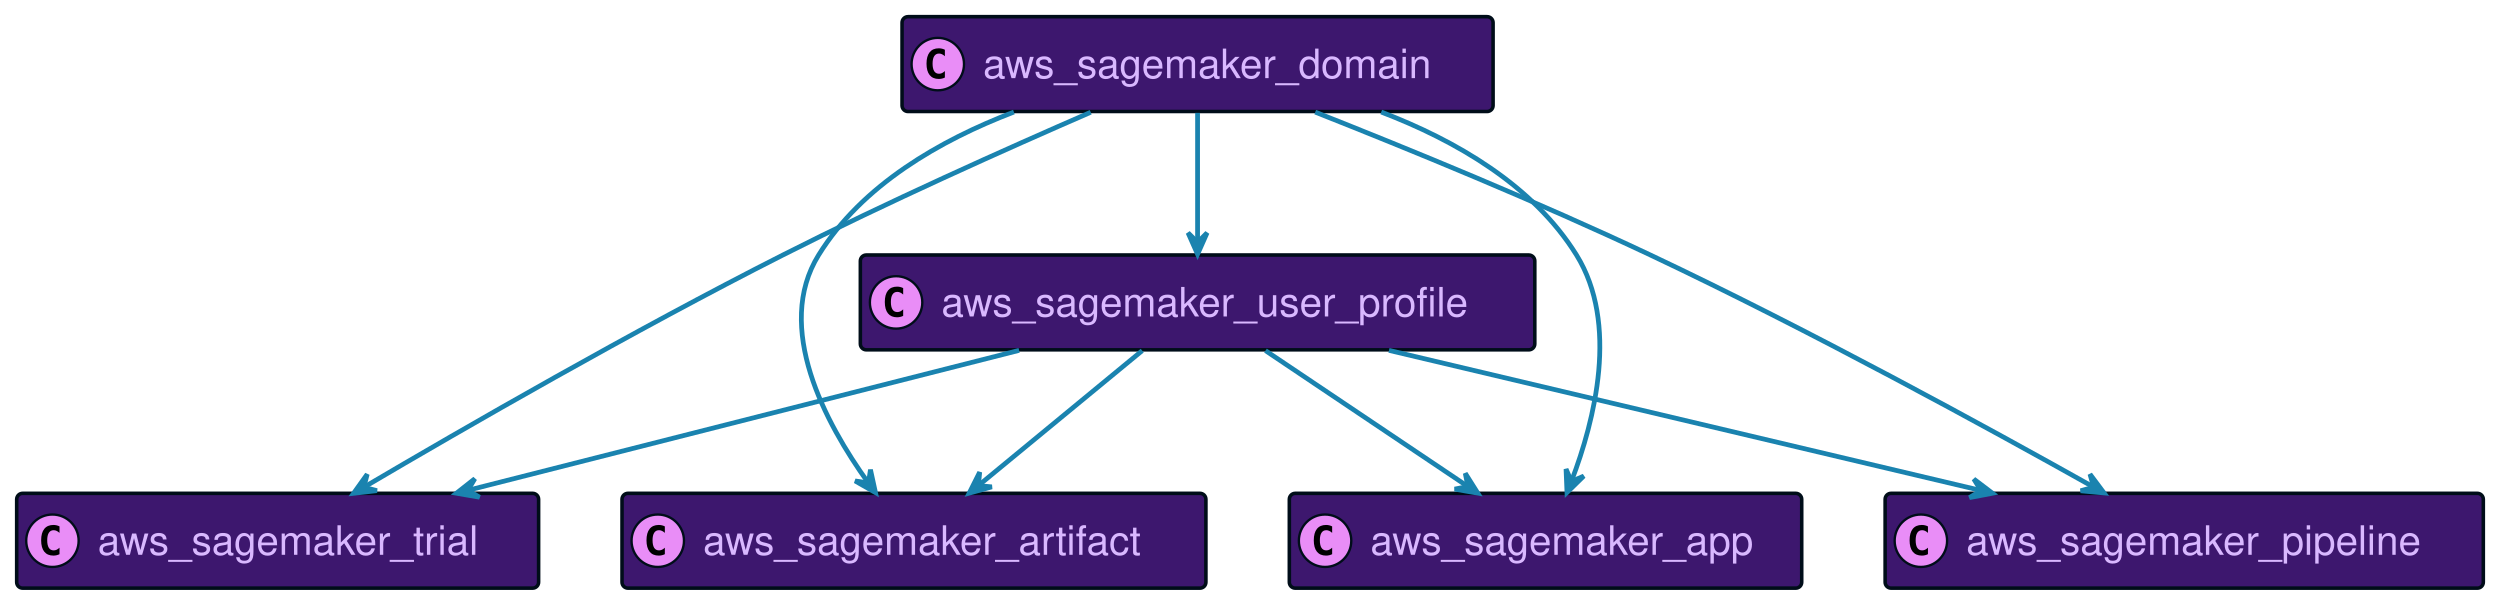
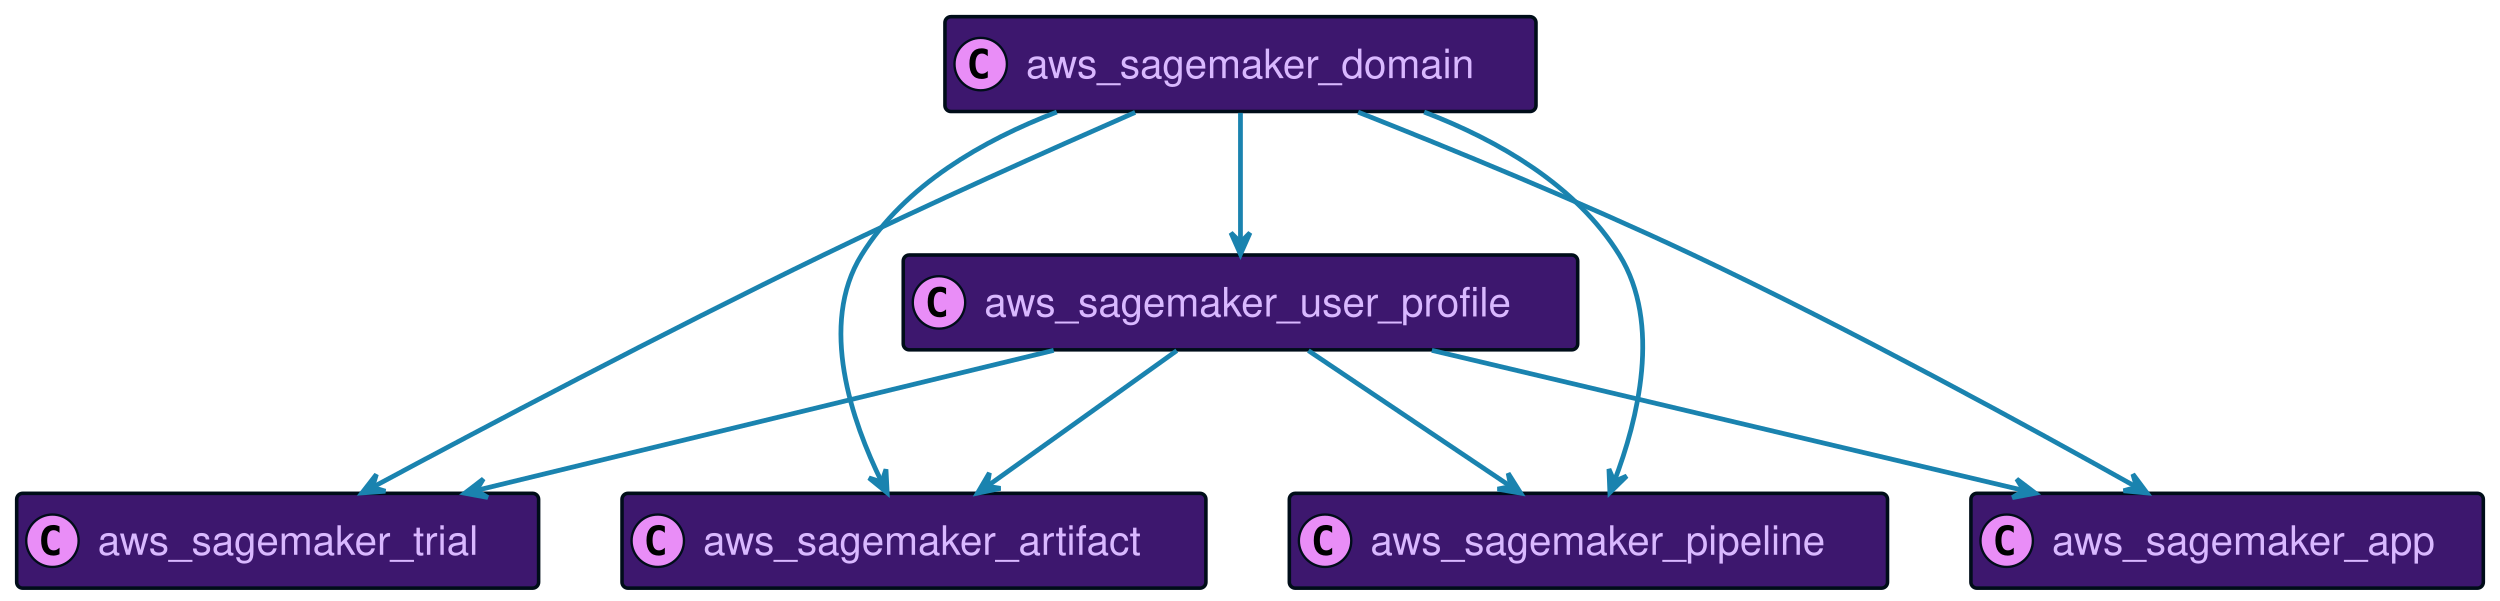
<svg xmlns="http://www.w3.org/2000/svg" xmlns:xlink="http://www.w3.org/1999/xlink" width="1049" height="252" preserveAspectRatio="none" style="width:1049px;height:252px;background:#00000000">
-   <a xlink:actuate="onRequest" xlink:href="#a" xlink:show="new" xlink:title="#aws_sagemaker_trial" xlink:type="simple" target="_top">
-     <rect id="a" width="219" height="39.789" x="7" y="207" fill="#3D176E" rx="2.5" ry="2.5" style="stroke:#000d19;stroke-width:1.5" />
+   <a xlink:actuate="onRequest" xlink:href="#a" xlink:show="new" xlink:title="#aws_sagemaker_domain" xlink:type="simple" target="_top">
+     <rect id="a" width="248" height="39.789" x="396.5" y="7" fill="#3D176E" rx="2.5" ry="2.5" style="stroke:#000d19;stroke-width:1.5" />
+     <circle cx="411.5" cy="26.895" r="11" fill="#E98DF7" style="stroke:#000d19;stroke-width:1" />
+     <path d="M414.469 32.535q-.578.297-1.219.438-.64.156-1.344.156-2.5 0-3.828-1.64-1.312-1.657-1.312-4.782t1.312-4.781q1.328-1.656 3.828-1.656.703 0 1.344.156.656.156 1.219.453v2.719q-.625-.578-1.219-.844-.594-.281-1.219-.281-1.344 0-2.031 1.078-.688 1.062-.688 3.156 0 2.094.688 3.172.688 1.062 2.031 1.062.625 0 1.219-.265.594-.281 1.219-.86v2.72Z" />
+     <text x="430.5" y="32.78" fill="#D9B8FF" font-family="Helvetica" font-size="17" textLength="206">aws_sagemaker_domain</text>
+   </a>
+   <a xlink:actuate="onRequest" xlink:href="#b" xlink:show="new" xlink:title="#aws_sagemaker_trial" xlink:type="simple" target="_top">
+     <rect id="b" width="219" height="39.789" x="7" y="207" fill="#3D176E" rx="2.5" ry="2.5" style="stroke:#000d19;stroke-width:1.5" />
    <circle cx="22" cy="226.894" r="11" fill="#E98DF7" style="stroke:#000d19;stroke-width:1" />
    <path d="M24.969 232.535q-.578.297-1.219.438-.64.156-1.344.156-2.5 0-3.828-1.64-1.312-1.657-1.312-4.782t1.312-4.781q1.328-1.656 3.828-1.656.703 0 1.344.156.656.156 1.219.453v2.719q-.625-.579-1.219-.844-.594-.281-1.219-.281-1.343 0-2.031 1.078-.688 1.062-.688 3.156 0 2.094.688 3.172.688 1.062 2.031 1.062.625 0 1.219-.265.594-.281 1.219-.86v2.72Z" />
    <text x="41" y="232.78" fill="#D9B8FF" font-family="Helvetica" font-size="17" textLength="177">aws_sagemaker_trial</text>
-   </a>
-   <a xlink:actuate="onRequest" xlink:href="#b" xlink:show="new" xlink:title="#aws_sagemaker_domain" xlink:type="simple" target="_top">
-     <rect id="b" width="248" height="39.789" x="378.5" y="7" fill="#3D176E" rx="2.5" ry="2.5" style="stroke:#000d19;stroke-width:1.5" />
-     <circle cx="393.5" cy="26.895" r="11" fill="#E98DF7" style="stroke:#000d19;stroke-width:1" />
-     <path d="M396.469 32.535q-.578.297-1.219.438-.64.156-1.344.156-2.5 0-3.828-1.64-1.312-1.657-1.312-4.782t1.312-4.781q1.328-1.656 3.828-1.656.703 0 1.344.156.656.156 1.219.453v2.719q-.625-.578-1.219-.844-.594-.281-1.219-.281-1.344 0-2.031 1.078-.688 1.062-.688 3.156 0 2.094.688 3.172.688 1.062 2.031 1.062.625 0 1.219-.265.594-.281 1.219-.86v2.72Z" />
-     <text x="412.5" y="32.78" fill="#D9B8FF" font-family="Helvetica" font-size="17" textLength="206">aws_sagemaker_domain</text>
  </a>
  <a xlink:actuate="onRequest" xlink:href="#c" xlink:show="new" xlink:title="#aws_sagemaker_artifact" xlink:type="simple" target="_top">
    <rect id="c" width="245" height="39.789" x="261" y="207" fill="#3D176E" rx="2.5" ry="2.5" style="stroke:#000d19;stroke-width:1.5" />
    <circle cx="276" cy="226.894" r="11" fill="#E98DF7" style="stroke:#000d19;stroke-width:1" />
    <path d="M278.969 232.535q-.578.297-1.219.438-.64.156-1.344.156-2.5 0-3.828-1.64-1.312-1.657-1.312-4.782t1.312-4.781q1.328-1.656 3.828-1.656.703 0 1.344.156.656.156 1.219.453v2.719q-.625-.579-1.219-.844-.594-.281-1.219-.281-1.344 0-2.031 1.078-.688 1.062-.688 3.156 0 2.094.688 3.172.688 1.062 2.031 1.062.625 0 1.219-.265.594-.281 1.219-.86v2.72Z" />
    <text x="295" y="232.78" fill="#D9B8FF" font-family="Helvetica" font-size="17" textLength="203">aws_sagemaker_artifact</text>
  </a>
  <a xlink:actuate="onRequest" xlink:href="#d" xlink:show="new" xlink:title="#aws_sagemaker_user_profile" xlink:type="simple" target="_top">
-     <rect id="d" width="283" height="39.789" x="361" y="107" fill="#3D176E" rx="2.5" ry="2.5" style="stroke:#000d19;stroke-width:1.5" />
-     <circle cx="376" cy="126.894" r="11" fill="#E98DF7" style="stroke:#000d19;stroke-width:1" />
-     <path d="M378.969 132.535q-.578.297-1.219.438-.64.156-1.344.156-2.5 0-3.828-1.64-1.312-1.657-1.312-4.782t1.312-4.781q1.328-1.657 3.828-1.657.703 0 1.344.157.656.156 1.219.453v2.719q-.625-.579-1.219-.844-.594-.281-1.219-.281-1.344 0-2.031 1.078-.688 1.062-.688 3.156 0 2.094.688 3.172.688 1.062 2.031 1.062.625 0 1.219-.265.594-.281 1.219-.86v2.72Z" />
-     <text x="395" y="132.78" fill="#D9B8FF" font-family="Helvetica" font-size="17" textLength="241">aws_sagemaker_user_profile</text>
+     <rect id="d" width="283" height="39.789" x="379" y="107" fill="#3D176E" rx="2.5" ry="2.5" style="stroke:#000d19;stroke-width:1.5" />
+     <circle cx="394" cy="126.894" r="11" fill="#E98DF7" style="stroke:#000d19;stroke-width:1" />
+     <path d="M396.969 132.535q-.578.297-1.219.438-.64.156-1.344.156-2.5 0-3.828-1.64-1.312-1.657-1.312-4.782t1.312-4.781q1.328-1.657 3.828-1.657.703 0 1.344.157.656.156 1.219.453v2.719q-.625-.579-1.219-.844-.594-.281-1.219-.281-1.344 0-2.031 1.078-.688 1.062-.688 3.156 0 2.094.688 3.172.688 1.062 2.031 1.062.625 0 1.219-.265.594-.281 1.219-.86v2.72Z" />
+     <text x="413" y="132.78" fill="#D9B8FF" font-family="Helvetica" font-size="17" textLength="241">aws_sagemaker_user_profile</text>
  </a>
-   <a xlink:actuate="onRequest" xlink:href="#e" xlink:show="new" xlink:title="#aws_sagemaker_app" xlink:type="simple" target="_top">
-     <rect id="e" width="215" height="39.789" x="541" y="207" fill="#3D176E" rx="2.5" ry="2.5" style="stroke:#000d19;stroke-width:1.5" />
+   <a xlink:actuate="onRequest" xlink:href="#e" xlink:show="new" xlink:title="#aws_sagemaker_pipeline" xlink:type="simple" target="_top">
+     <rect id="e" width="251" height="39.789" x="541" y="207" fill="#3D176E" rx="2.5" ry="2.5" style="stroke:#000d19;stroke-width:1.5" />
    <circle cx="556" cy="226.894" r="11" fill="#E98DF7" style="stroke:#000d19;stroke-width:1" />
    <path d="M558.969 232.535q-.578.297-1.219.438-.64.156-1.344.156-2.5 0-3.828-1.64-1.312-1.657-1.312-4.782t1.312-4.781q1.328-1.656 3.828-1.656.703 0 1.344.156.656.156 1.219.453v2.719q-.625-.579-1.219-.844-.594-.281-1.219-.281-1.343 0-2.031 1.078-.688 1.062-.688 3.156 0 2.094.688 3.172.688 1.062 2.031 1.062.625 0 1.219-.265.594-.281 1.219-.86v2.72Z" />
-     <text x="575" y="232.78" fill="#D9B8FF" font-family="Helvetica" font-size="17" textLength="173">aws_sagemaker_app</text>
+     <text x="575" y="232.78" fill="#D9B8FF" font-family="Helvetica" font-size="17" textLength="209">aws_sagemaker_pipeline</text>
  </a>
-   <a xlink:actuate="onRequest" xlink:href="#f" xlink:show="new" xlink:title="#aws_sagemaker_pipeline" xlink:type="simple" target="_top">
-     <rect id="f" width="251" height="39.789" x="791" y="207" fill="#3D176E" rx="2.5" ry="2.5" style="stroke:#000d19;stroke-width:1.5" />
-     <circle cx="806" cy="226.894" r="11" fill="#E98DF7" style="stroke:#000d19;stroke-width:1" />
-     <path d="M808.969 232.535q-.578.297-1.219.438-.64.156-1.344.156-2.5 0-3.828-1.64-1.312-1.657-1.312-4.782t1.312-4.781q1.328-1.656 3.828-1.656.703 0 1.344.156.656.156 1.219.453v2.719q-.625-.579-1.219-.844-.594-.281-1.219-.281-1.343 0-2.031 1.078-.688 1.062-.688 3.156 0 2.094.688 3.172.688 1.062 2.031 1.062.625 0 1.219-.265.594-.281 1.219-.86v2.72Z" />
-     <text x="825" y="232.78" fill="#D9B8FF" font-family="Helvetica" font-size="17" textLength="209">aws_sagemaker_pipeline</text>
+   <a xlink:actuate="onRequest" xlink:href="#f" xlink:show="new" xlink:title="#aws_sagemaker_app" xlink:type="simple" target="_top">
+     <rect id="f" width="215" height="39.789" x="827" y="207" fill="#3D176E" rx="2.5" ry="2.5" style="stroke:#000d19;stroke-width:1.5" />
+     <circle cx="842" cy="226.894" r="11" fill="#E98DF7" style="stroke:#000d19;stroke-width:1" />
+     <path d="M844.969 232.535q-.578.297-1.219.438-.64.156-1.344.156-2.5 0-3.828-1.64-1.312-1.657-1.312-4.782t1.312-4.781q1.328-1.656 3.828-1.656.703 0 1.344.156.656.156 1.219.453v2.719q-.625-.579-1.219-.844-.594-.281-1.219-.281-1.343 0-2.031 1.078-.688 1.062-.688 3.156 0 2.094.688 3.172.688 1.062 2.031 1.062.625 0 1.219-.265.594-.281 1.219-.86v2.72Z" />
+     <text x="861" y="232.78" fill="#D9B8FF" font-family="Helvetica" font-size="17" textLength="173">aws_sagemaker_app</text>
  </a>
-   <path fill="none" d="M502.5 47.36v54.3" style="stroke:#1a83af;stroke-width:2" />
-   <path fill="#1A83AF" d="m502.5 106.68 4-9-4 4-4-4 4 9z" style="stroke:#1a83af;stroke-width:2" />
-   <path fill="none" d="M579.57 47.01c31.04 11.86 63.74 30.65 81.93 59.99 17.86 28.82 7.68 69.23-2.06 94.75" style="stroke:#1a83af;stroke-width:2" />
-   <path fill="#1A83AF" d="m657.51 206.65 7.038-6.89-5.193 2.243-2.243-5.194.398 9.841z" style="stroke:#1a83af;stroke-width:2" />
-   <path fill="none" d="M457.66 47.1C422.23 62.5 371.71 85.11 328.5 107c-62.85 31.83-133.87 72.75-175.68 97.36" style="stroke:#1a83af;stroke-width:2" />
-   <path fill="#1A83AF" d="m148.36 206.99 9.784-1.124-5.477-1.415 1.415-5.477-5.722 8.016z" style="stroke:#1a83af;stroke-width:2" />
-   <path fill="none" d="M425.43 47.01C394.39 58.87 361.69 77.66 343.5 107c-18.78 30.3 2.76 70.45 20.77 95.5" style="stroke:#1a83af;stroke-width:2" />
-   <path fill="#1A83AF" d="m367.35 206.69-2.101-9.622-.858 5.591-5.591-.857 8.55 4.888z" style="stroke:#1a83af;stroke-width:2" />
-   <path fill="none" d="M551.87 47.04C590.55 62.32 645.5 84.8 692.5 107c66.6 31.45 141.79 72.6 185.92 97.35" style="stroke:#1a83af;stroke-width:2" />
-   <path fill="#1A83AF" d="m882.85 206.84-5.894-7.89 1.533 5.445-5.446 1.533 9.807.912z" style="stroke:#1a83af;stroke-width:2" />
-   <path fill="none" d="M582.81 147.01c71.31 16.88 175.19 41.47 248.05 58.72" style="stroke:#1a83af;stroke-width:2" />
-   <path fill="#1A83AF" d="m836.06 206.96-7.848-5.95 2.98 4.808-4.808 2.98 9.676-1.838z" style="stroke:#1a83af;stroke-width:2" />
-   <path fill="none" d="M427.62 147.01c-66.35 16.85-162.95 41.37-230.87 58.62" style="stroke:#1a83af;stroke-width:2" />
-   <path fill="#1A83AF" d="m191.5 206.96 9.707 1.664-4.86-2.893 2.893-4.861-7.74 6.09z" style="stroke:#1a83af;stroke-width:2" />
-   <path fill="none" d="M479.27 147.13c-19.65 16.19-47.85 39.41-68.56 56.47" style="stroke:#1a83af;stroke-width:2" />
-   <path fill="#1A83AF" d="m406.67 206.92 9.492-2.626-5.63-.55.55-5.63-4.412 8.806z" style="stroke:#1a83af;stroke-width:2" />
-   <path fill="none" d="M531 147.13c24.32 16.32 59.29 39.8 84.75 56.89" style="stroke:#1a83af;stroke-width:2" />
-   <path fill="#1A83AF" d="m620.08 206.92-5.25-8.333 1.096 5.55-5.55 1.096 9.704 1.687z" style="stroke:#1a83af;stroke-width:2" />
+   <path fill="none" d="M597.57 47.01c31.04 11.86 63.74 30.65 81.93 59.99 17.86 28.82 7.68 69.23-2.06 94.75" style="stroke:#1a83af;stroke-width:2" />
+   <path fill="#1A83AF" d="m675.51 206.65 7.038-6.89-5.193 2.243-2.243-5.194.398 9.841z" style="stroke:#1a83af;stroke-width:2" />
+   <path fill="none" d="M569.87 47.04C608.55 62.32 663.5 84.8 710.5 107c66.6 31.45 141.79 72.6 185.92 97.35" style="stroke:#1a83af;stroke-width:2" />
+   <path fill="#1A83AF" d="m900.85 206.84-5.894-7.89 1.533 5.445-5.446 1.533 9.807.912z" style="stroke:#1a83af;stroke-width:2" />
+   <path fill="none" d="M520.5 47.36v54.3" style="stroke:#1a83af;stroke-width:2" />
+   <path fill="#1A83AF" d="m520.5 106.68 4-9-4 4-4-4 4 9z" style="stroke:#1a83af;stroke-width:2" />
+   <path fill="none" d="M476.32 47.14C440.75 62.74 389.59 85.61 345.5 107c-67.03 32.52-143.61 73-189.04 97.38" style="stroke:#1a83af;stroke-width:2" />
+   <path fill="#1A83AF" d="m151.89 206.83 9.822-.724-5.415-1.637 1.637-5.415-6.044 7.776z" style="stroke:#1a83af;stroke-width:2" />
+   <path fill="none" d="M443.43 47.01C412.39 58.87 379.69 77.66 361.5 107c-18.13 29.25-4.05 69.79 8.44 95.2" style="stroke:#1a83af;stroke-width:2" />
+   <path fill="#1A83AF" d="m372.25 206.76-.498-9.836-1.76 5.375-5.377-1.761 7.635 6.222z" style="stroke:#1a83af;stroke-width:2" />
+   <path fill="none" d="M442.13 147.01c-69.58 16.88-170.96 41.47-242.06 58.72" style="stroke:#1a83af;stroke-width:2" />
+   <path fill="#1A83AF" d="m195 206.96 9.687 1.778-4.826-2.95 2.95-4.827L195 206.96z" style="stroke:#1a83af;stroke-width:2" />
+   <path fill="none" d="M549 147.13c24.32 16.32 59.29 39.8 84.75 56.89" style="stroke:#1a83af;stroke-width:2" />
+   <path fill="#1A83AF" d="m638.08 206.92-5.25-8.333 1.096 5.55-5.55 1.096 9.704 1.687z" style="stroke:#1a83af;stroke-width:2" />
+   <path fill="none" d="M600.81 147.01c71.31 16.88 175.19 41.47 248.05 58.72" style="stroke:#1a83af;stroke-width:2" />
+   <path fill="#1A83AF" d="m854.06 206.96-7.848-5.95 2.98 4.808-4.808 2.98 9.676-1.838z" style="stroke:#1a83af;stroke-width:2" />
+   <path fill="none" d="M493.76 147.13c-22.73 16.25-55.37 39.6-79.24 56.68" style="stroke:#1a83af;stroke-width:2" />
+   <path fill="#1A83AF" d="m410.17 206.92 9.643-2.002-5.582-.915.915-5.582-4.976 8.499z" style="stroke:#1a83af;stroke-width:2" />
</svg>
